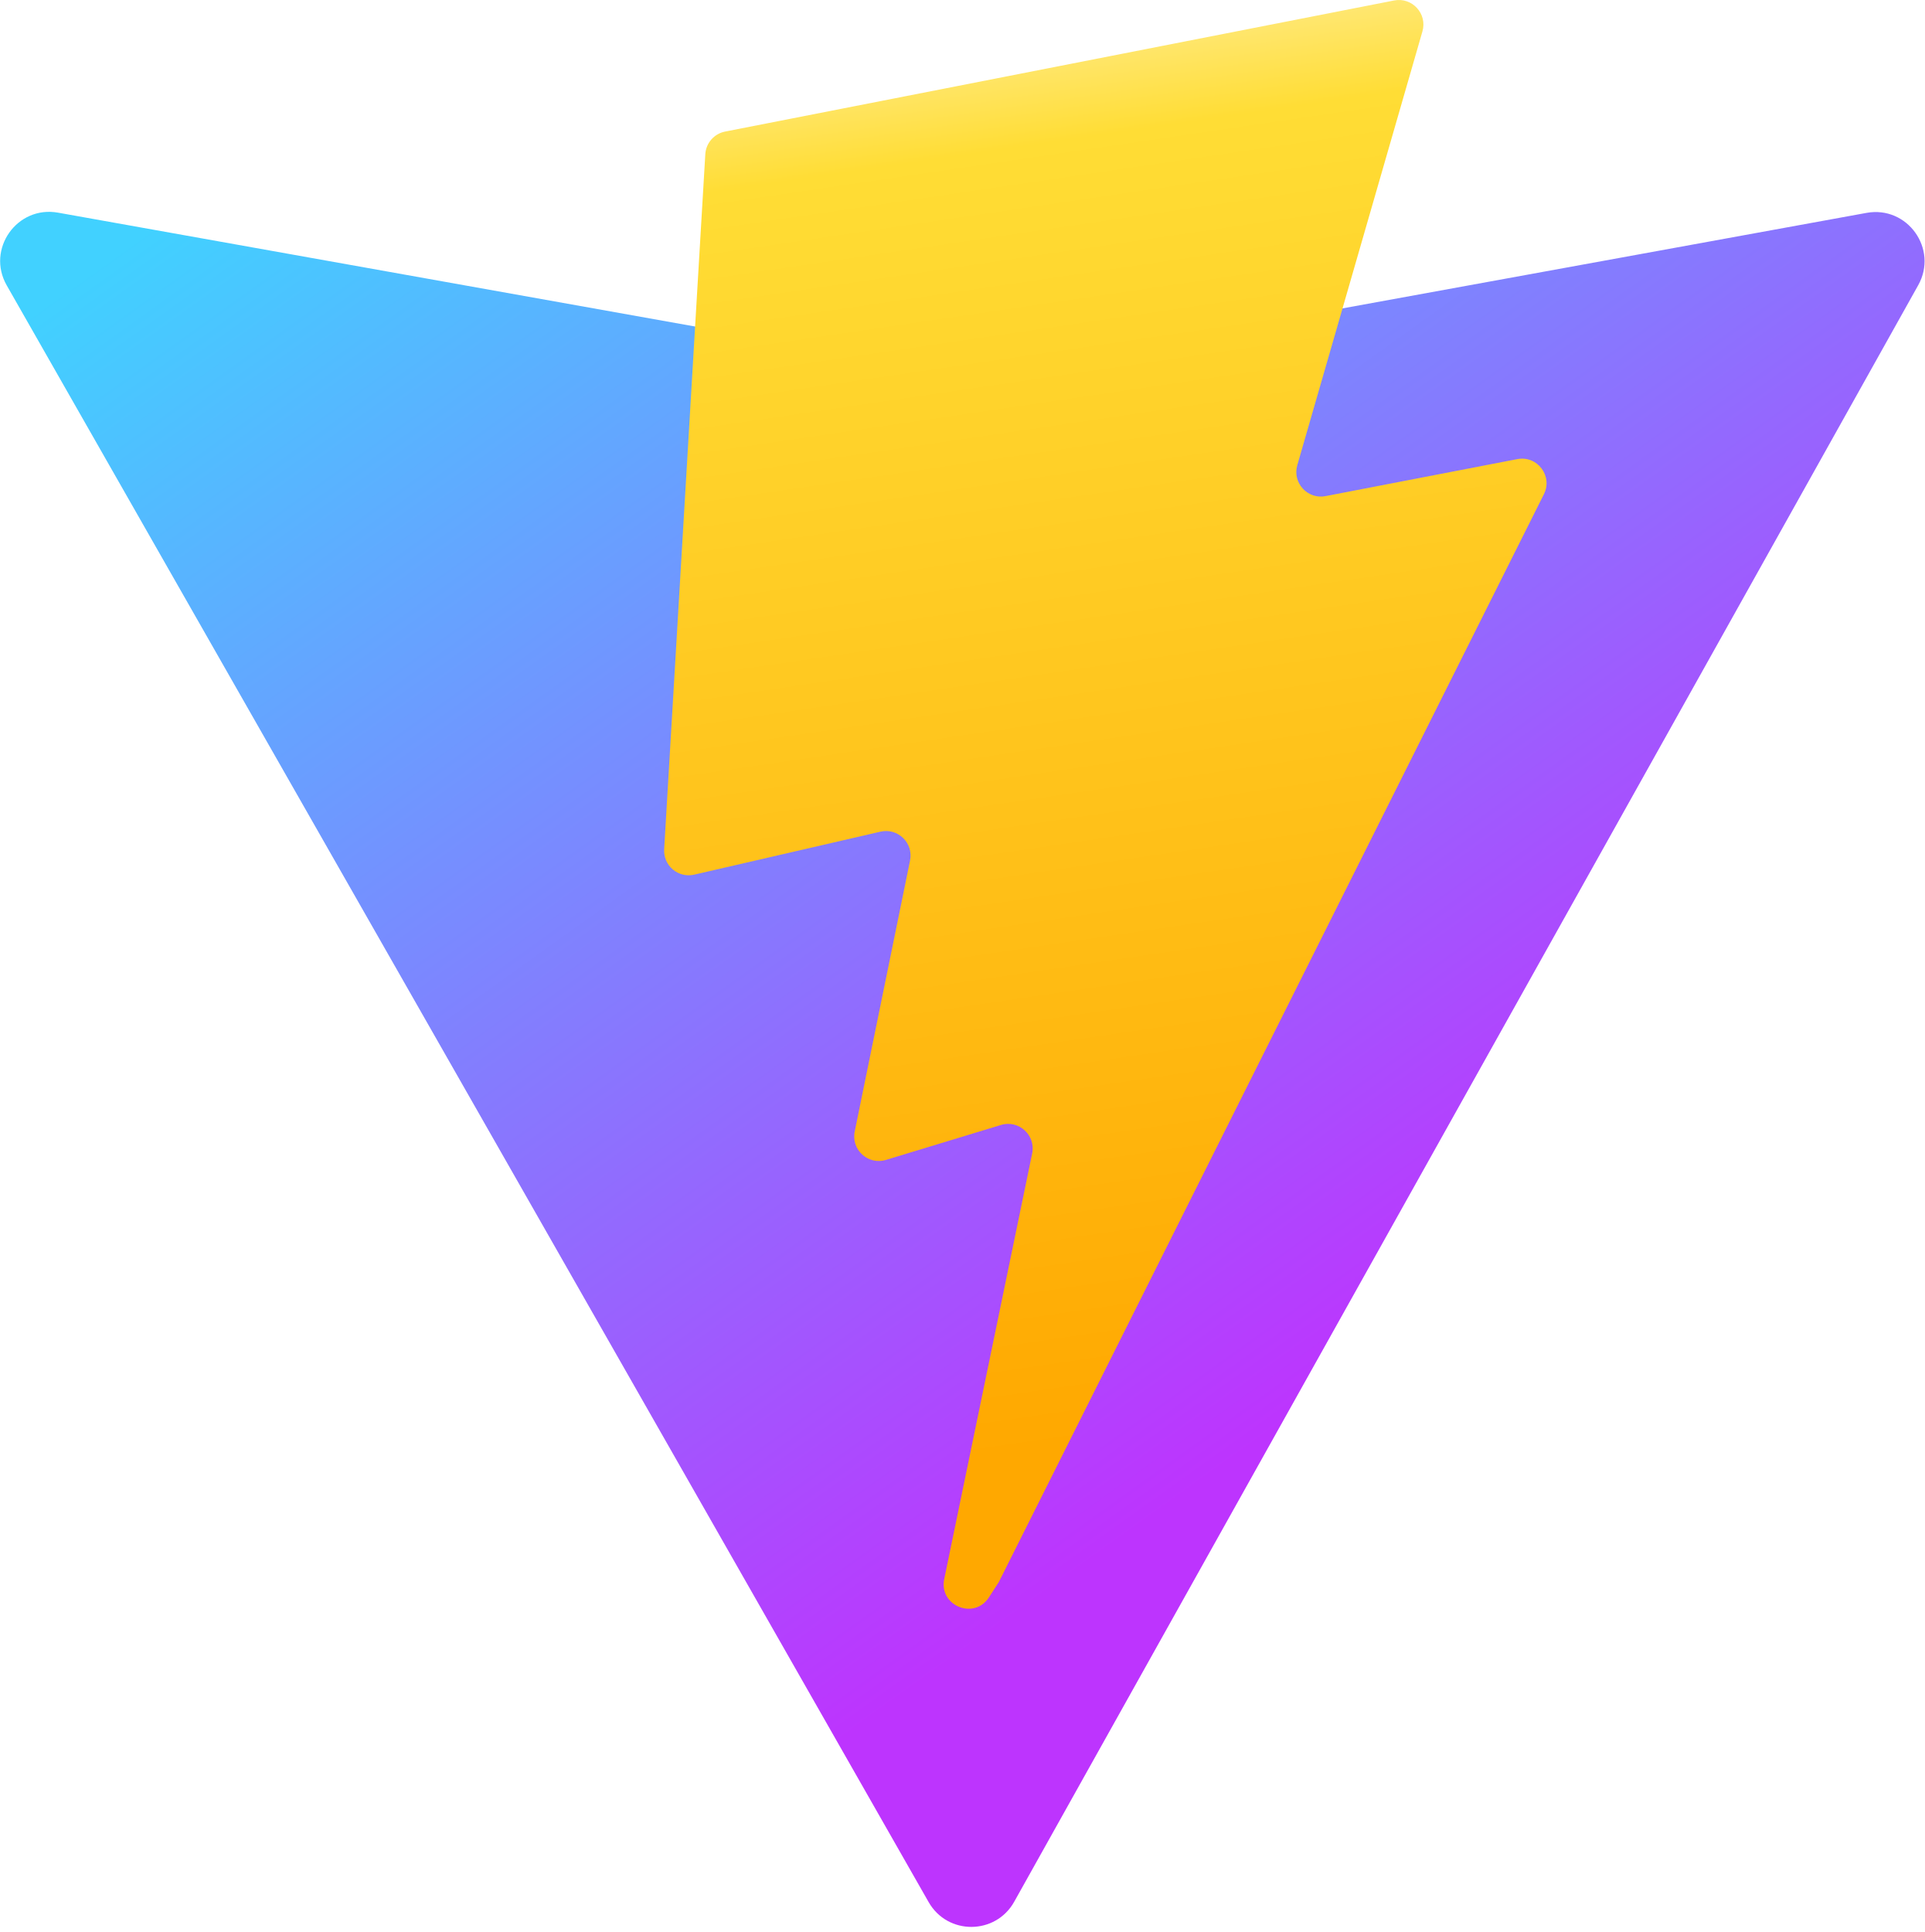
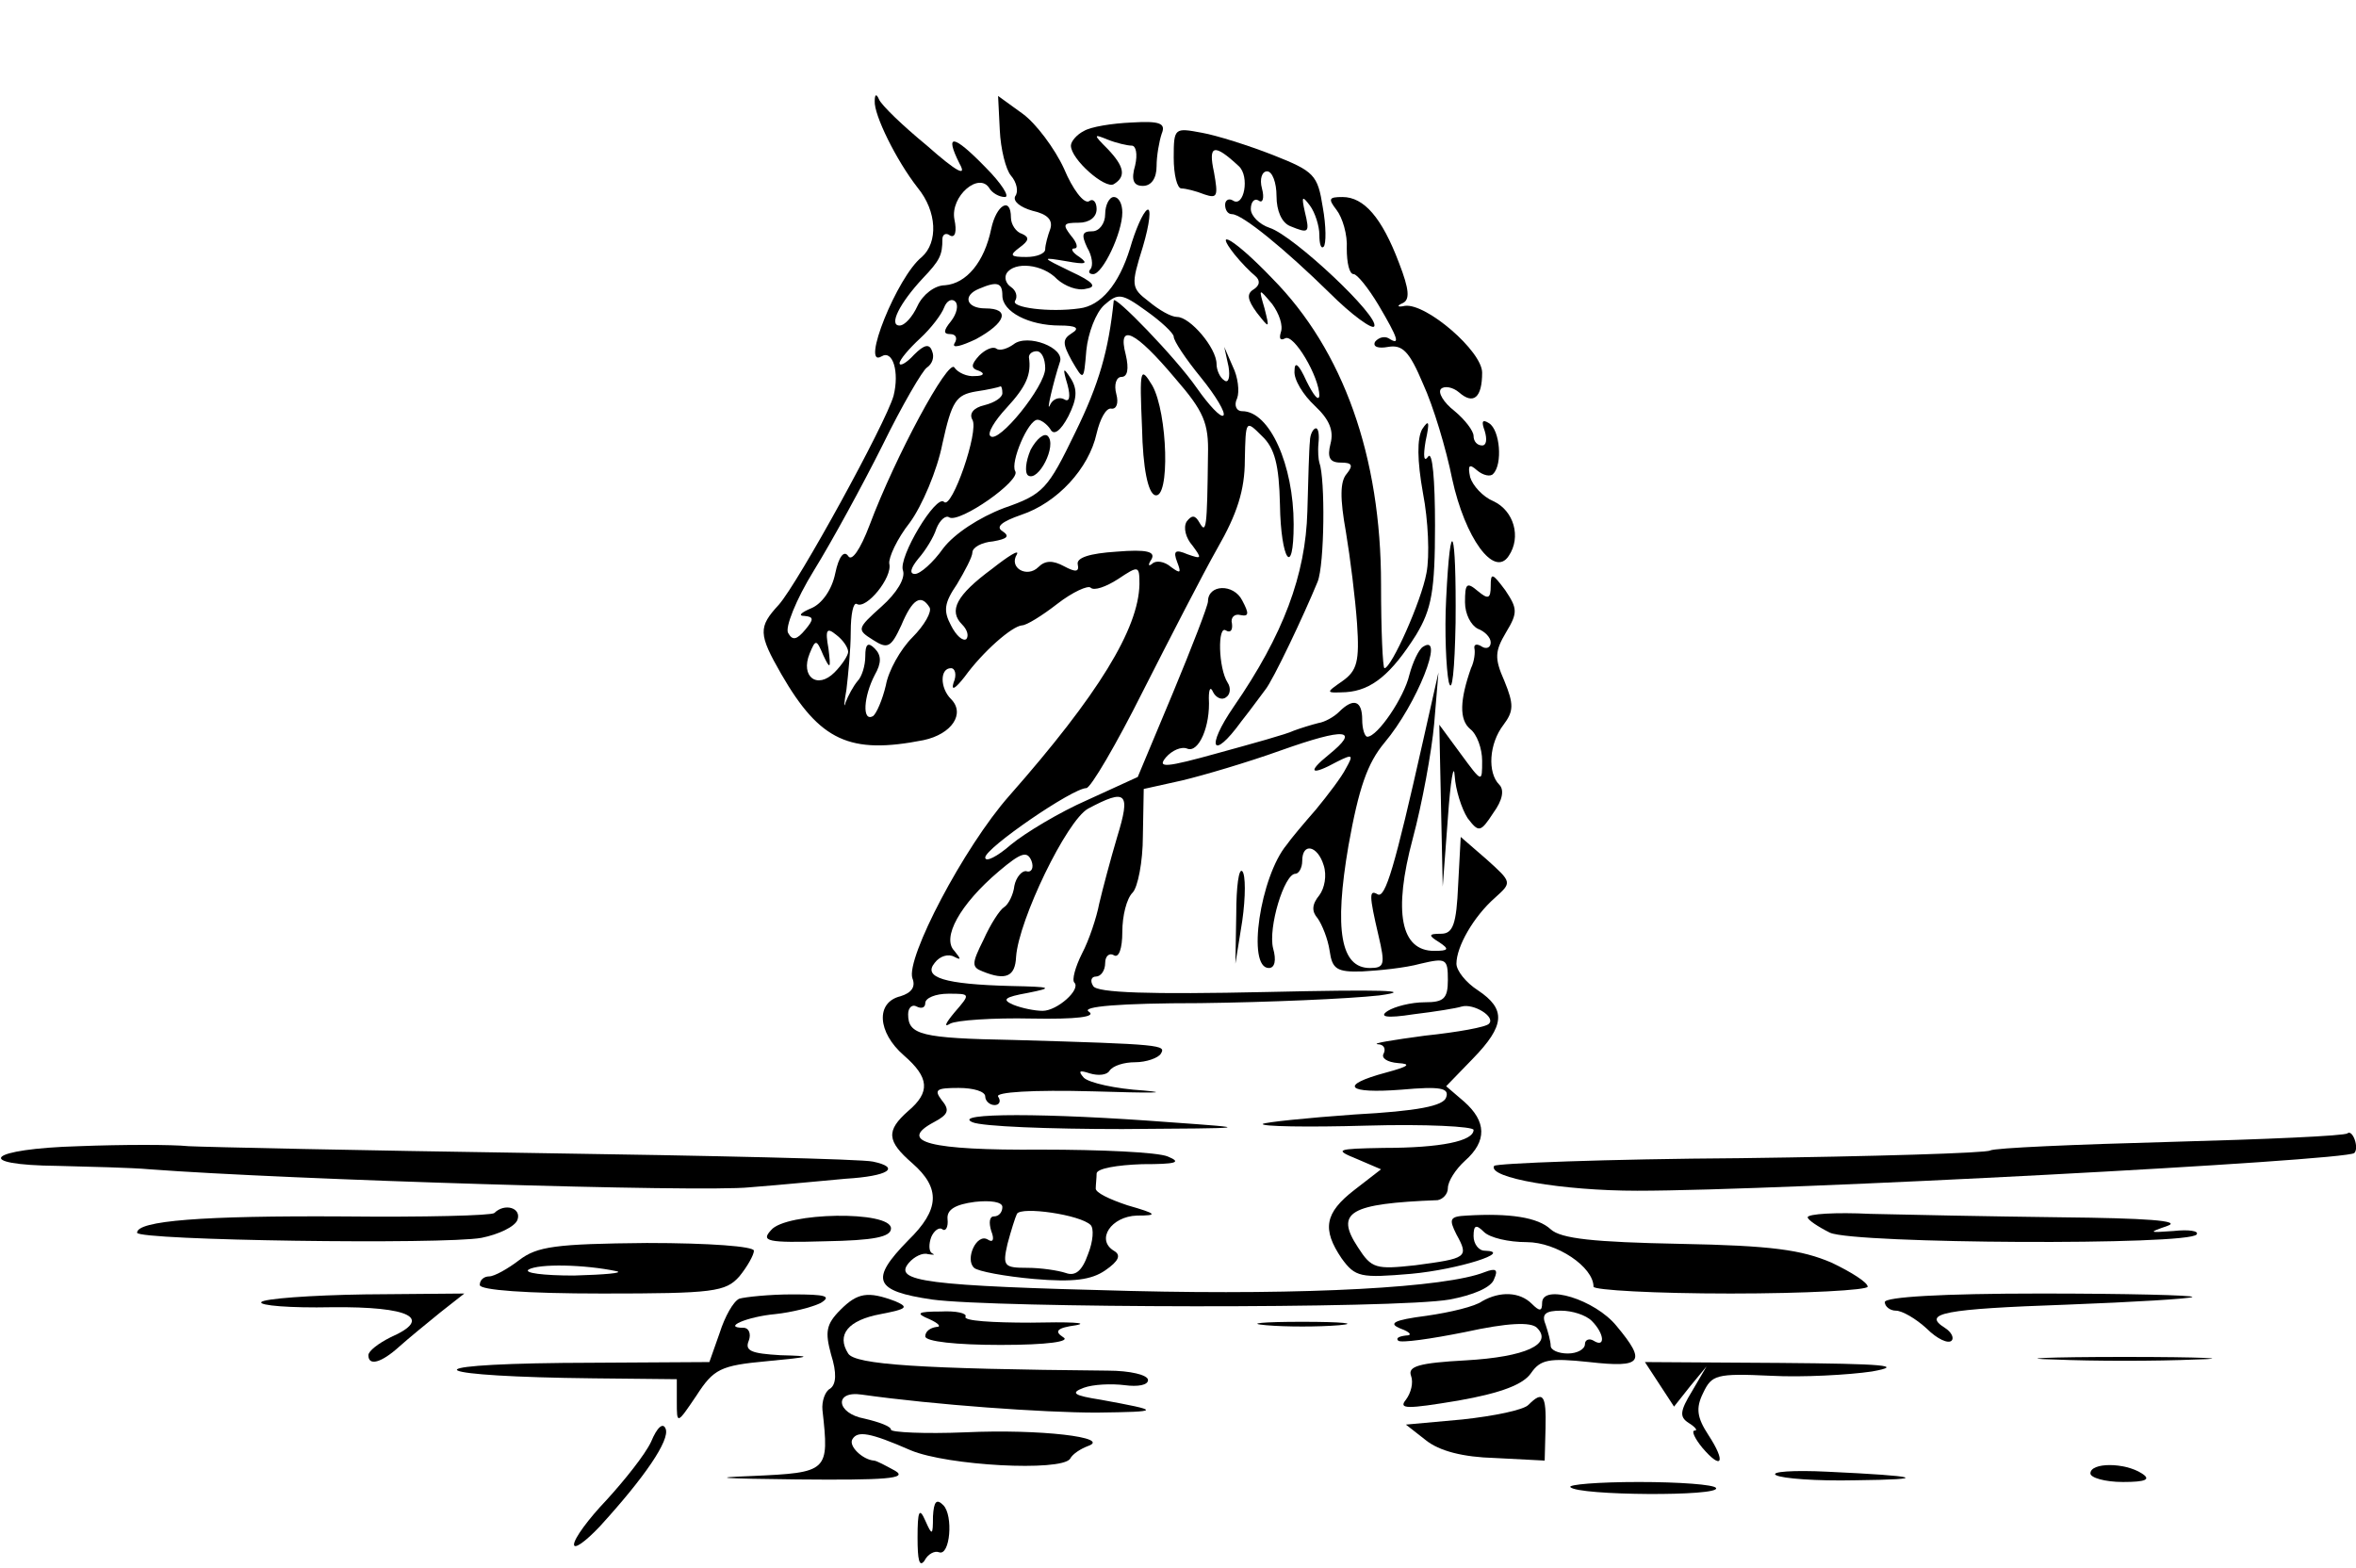
- <svg xmlns="http://www.w3.org/2000/svg" aria-hidden="true" role="img" class="iconify iconify--logos" width="31.88" height="32" preserveAspectRatio="xMidYMid meet" viewBox="0 0 256 257">
-   <defs>
-     <linearGradient id="IconifyId1813088fe1fbc01fb466" x1="-.828%" x2="57.636%" y1="7.652%" y2="78.411%">
-       <stop offset="0%" stop-color="#41D1FF" />
-       <stop offset="100%" stop-color="#BD34FE" />
-     </linearGradient>
-     <linearGradient id="IconifyId1813088fe1fbc01fb467" x1="43.376%" x2="50.316%" y1="2.242%" y2="89.03%">
-       <stop offset="0%" stop-color="#FFEA83" />
-       <stop offset="8.333%" stop-color="#FFDD35" />
-       <stop offset="100%" stop-color="#FFA800" />
-     </linearGradient>
-   </defs>
-   <path fill="url(#IconifyId1813088fe1fbc01fb466)" d="M255.153 37.938L134.897 252.976c-2.483 4.44-8.862 4.466-11.382.048L.875 37.958c-2.746-4.814 1.371-10.646 6.827-9.67l120.385 21.517a6.537 6.537 0 0 0 2.322-.004l117.867-21.483c5.438-.991 9.574 4.796 6.877 9.62Z" />
-   <path fill="url(#IconifyId1813088fe1fbc01fb467)" d="M185.432.063L96.44 17.501a3.268 3.268 0 0 0-2.634 3.014l-5.474 92.456a3.268 3.268 0 0 0 3.997 3.378l24.777-5.718c2.318-.535 4.413 1.507 3.936 3.838l-7.361 36.047c-.495 2.426 1.782 4.5 4.151 3.78l15.304-4.649c2.372-.72 4.652 1.36 4.15 3.788l-11.698 56.621c-.732 3.542 3.979 5.473 5.943 2.437l1.313-2.028l72.516-144.72c1.215-2.423-.88-5.186-3.54-4.672l-25.505 4.922c-2.396.462-4.435-1.77-3.759-4.114l16.646-57.705c.677-2.35-1.37-4.583-3.769-4.113Z" />
+ <svg xmlns="http://www.w3.org/2000/svg" version="1.0" width="275pt" height="183pt" viewBox="0 0 275 183" preserveAspectRatio="xMidYMid meet">
+   <g transform="translate(0,183) scale(0.1,-0.1)" fill="#000000" stroke="none">
+     <path d="M1021 1712 c-1 -16 25 -69 50 -101 23 -28 24 -64 5 -81 -29 -23 -72 -131 -47 -116 13 8 21 -18 14 -46 -9 -32 -111 -218 -134 -244 -24 -26 -24 -34 3 -81 45 -78 80 -94 166 -77 33 7 49 31 32 48 -13 13 -13 36 0 36 5 0 7 -8 3 -17 -3 -10 2 -7 13 7 21 29 55 59 67 60 5 0 23 11 41 25 18 14 36 22 39 19 4 -4 18 1 32 10 24 16 25 16 25 -6 -1 -52 -48 -129 -152 -247 -53 -60 -121 -190 -113 -213 4 -10 -1 -17 -14 -21 -29 -7 -27 -42 4 -69 30 -26 31 -43 5 -65 -26 -23 -25 -35 5 -61 33 -29 32 -54 -5 -90 -45 -46 -40 -59 28 -69 73 -10 542 -11 604 0 27 5 49 14 52 24 5 11 2 13 -11 8 -45 -18 -206 -27 -413 -22 -241 6 -278 11 -259 33 6 7 16 12 22 10 7 -1 9 -1 5 1 -4 2 -4 11 -1 19 3 7 9 12 13 9 4 -3 7 3 6 12 -1 11 9 17 32 20 18 2 32 0 32 -6 0 -6 -4 -11 -10 -11 -5 0 -6 -7 -3 -17 4 -10 2 -14 -4 -10 -13 8 -27 -23 -16 -33 4 -4 36 -10 70 -13 46 -4 67 -1 83 10 16 11 19 18 10 23 -21 13 -3 40 27 41 25 0 24 2 -11 12 -21 7 -38 15 -37 20 0 4 1 12 1 17 0 6 24 10 53 11 40 0 47 2 30 9 -12 5 -78 8 -148 8 -130 -1 -168 9 -125 32 17 9 19 14 9 26 -9 12 -6 14 20 14 17 0 31 -4 31 -10 0 -5 5 -10 11 -10 5 0 8 4 4 10 -3 5 39 8 112 6 65 -2 91 -2 58 1 -33 2 -64 9 -70 15 -7 8 -5 9 7 5 10 -3 20 -2 23 3 4 6 17 10 30 10 13 0 27 5 30 10 6 10 3 11 -172 16 -108 2 -123 6 -123 30 0 8 5 12 10 9 6 -3 10 -1 10 4 0 6 12 11 27 11 26 0 26 0 7 -22 -10 -12 -13 -18 -5 -13 7 4 50 7 95 6 53 -1 76 2 67 8 -10 6 36 10 130 10 79 1 173 5 209 9 44 6 1 7 -131 4 -137 -3 -199 -1 -203 7 -4 6 -2 11 3 11 6 0 11 7 11 16 0 8 5 12 10 9 6 -4 10 8 10 27 0 19 5 39 12 46 6 6 12 36 12 66 l1 55 45 10 c25 6 76 21 115 35 76 27 93 25 56 -5 -26 -21 -21 -25 10 -8 18 9 19 8 10 -8 -5 -10 -21 -31 -35 -48 -14 -16 -30 -35 -34 -41 -31 -37 -47 -144 -21 -144 7 0 9 9 5 23 -6 24 13 87 26 87 4 0 8 7 8 15 0 22 18 18 25 -5 4 -12 1 -27 -5 -35 -9 -11 -9 -19 -2 -27 5 -7 12 -24 14 -38 3 -21 8 -25 38 -24 19 1 50 4 68 9 30 7 32 6 32 -19 0 -22 -5 -26 -27 -26 -16 0 -35 -5 -43 -10 -11 -7 -2 -9 30 -4 25 3 50 7 56 9 14 4 40 -12 32 -20 -3 -4 -37 -10 -75 -14 -37 -5 -62 -9 -55 -10 7 0 10 -5 7 -11 -3 -5 4 -10 17 -11 16 -1 12 -4 -14 -11 -56 -15 -46 -25 18 -20 45 4 56 2 52 -9 -3 -10 -33 -16 -107 -20 -56 -4 -104 -9 -107 -11 -3 -3 52 -4 121 -2 69 2 125 -1 125 -5 0 -13 -38 -21 -105 -21 -56 -1 -58 -2 -31 -13 l28 -12 -31 -24 c-35 -27 -38 -46 -15 -80 16 -22 22 -23 81 -18 55 5 121 26 86 27 -7 0 -13 8 -13 17 0 13 3 14 12 5 7 -7 29 -12 50 -12 35 0 78 -29 78 -52 0 -4 72 -8 160 -8 88 0 160 4 160 8 0 5 -19 17 -42 28 -35 15 -70 20 -177 22 -101 2 -139 6 -151 17 -15 14 -48 19 -98 16 -20 -1 -21 -4 -12 -22 15 -27 12 -28 -48 -36 -46 -5 -51 -4 -67 21 -27 41 -10 51 93 55 6 1 12 7 12 14 0 8 9 22 20 32 26 23 25 46 -1 69 l-21 18 31 32 c38 39 39 58 6 80 -14 9 -25 23 -25 31 0 20 20 55 45 77 20 18 20 18 -10 45 l-30 26 -3 -56 c-2 -46 -6 -57 -20 -57 -15 0 -15 -2 -2 -10 12 -8 11 -10 -6 -10 -39 0 -48 45 -25 131 11 41 22 101 25 134 l5 60 -18 -80 c-33 -147 -44 -184 -53 -179 -10 6 -10 -1 1 -48 8 -34 7 -38 -10 -38 -34 0 -42 44 -25 143 12 67 22 96 42 120 38 45 71 129 45 112 -5 -3 -12 -18 -16 -33 -6 -26 -37 -72 -49 -72 -3 0 -6 9 -6 20 0 22 -10 26 -27 9 -6 -6 -17 -12 -24 -13 -8 -2 -21 -6 -29 -9 -8 -4 -48 -15 -88 -26 -61 -17 -72 -18 -61 -5 7 8 18 13 25 10 13 -5 27 26 25 59 0 11 2 14 5 7 3 -6 10 -10 15 -6 5 3 6 11 2 17 -11 17 -12 68 -2 61 5 -3 8 0 7 8 -2 7 3 12 10 10 10 -2 10 2 2 17 -10 20 -40 19 -40 -1 0 -5 -19 -54 -41 -107 l-41 -98 -59 -27 c-32 -14 -72 -38 -89 -52 -16 -14 -30 -21 -30 -15 0 11 102 81 118 81 5 0 35 51 66 113 31 61 70 137 87 167 23 40 32 68 32 103 1 47 1 47 20 28 15 -14 20 -34 21 -80 1 -65 16 -87 16 -23 0 69 -28 132 -60 132 -7 0 -10 7 -6 15 3 8 1 25 -5 37 l-10 23 5 -23 c2 -12 0 -20 -5 -16 -5 3 -9 12 -9 19 0 19 -31 55 -46 55 -7 0 -21 8 -33 18 -21 16 -21 19 -7 64 8 27 10 46 5 43 -5 -3 -14 -24 -20 -45 -13 -42 -34 -67 -59 -70 -35 -5 -81 1 -75 9 3 5 1 12 -5 16 -6 4 -8 11 -5 16 9 14 42 11 59 -7 9 -8 24 -14 34 -11 13 2 8 8 -18 20 -35 17 -35 17 -5 12 22 -4 26 -3 15 5 -8 5 -11 10 -6 10 5 0 3 7 -4 15 -10 13 -9 15 9 15 12 0 21 6 21 16 0 8 -4 13 -9 9 -6 -3 -19 14 -29 38 -11 24 -33 53 -48 64 l-29 21 2 -40 c1 -22 7 -46 13 -53 7 -8 9 -19 5 -24 -3 -6 6 -13 20 -17 18 -4 24 -11 21 -21 -3 -8 -6 -19 -6 -24 0 -5 -10 -9 -22 -9 -19 0 -20 2 -8 11 11 8 12 12 3 16 -7 2 -13 11 -13 19 0 25 -17 15 -23 -13 -8 -39 -29 -64 -54 -66 -12 0 -26 -11 -32 -24 -6 -13 -15 -23 -21 -23 -13 0 0 26 27 55 20 21 23 27 23 46 0 5 4 8 9 4 6 -3 8 5 5 19 -5 27 29 56 41 36 3 -5 11 -10 18 -10 6 0 -4 16 -23 35 -37 38 -48 40 -30 4 9 -16 -3 -10 -38 21 -28 23 -53 47 -56 54 -3 7 -5 6 -5 -2z m149 -227 c0 -19 31 -35 67 -35 19 0 24 -3 14 -9 -11 -7 -11 -12 0 -32 14 -24 14 -24 17 12 2 20 11 44 21 53 16 14 20 14 49 -7 17 -12 32 -26 32 -30 0 -5 14 -26 32 -48 17 -21 29 -41 26 -44 -3 -3 -17 12 -31 32 -25 36 -97 110 -97 102 -6 -58 -17 -97 -45 -154 -32 -66 -37 -72 -83 -88 -29 -11 -58 -30 -71 -47 -12 -17 -27 -30 -33 -30 -7 0 -5 7 4 18 8 9 18 25 21 35 4 10 11 16 15 13 12 -7 84 43 77 54 -6 10 15 60 26 60 4 0 11 -5 15 -11 4 -8 12 -2 21 15 10 20 11 31 3 44 -9 14 -10 13 -4 -7 4 -15 2 -21 -4 -17 -6 3 -13 0 -16 -6 -6 -14 4 28 11 49 7 17 -38 34 -54 21 -7 -5 -16 -8 -20 -5 -4 3 -13 -1 -20 -8 -10 -11 -10 -15 0 -18 7 -3 5 -6 -5 -6 -9 -1 -20 4 -24 10 -7 11 -69 -104 -99 -184 -11 -29 -21 -43 -25 -36 -5 7 -11 -1 -15 -20 -4 -20 -16 -36 -28 -41 -12 -5 -16 -9 -8 -9 11 -1 11 -4 1 -16 -10 -12 -15 -13 -20 -4 -4 6 9 39 30 73 21 34 57 100 80 146 23 47 47 88 52 91 6 4 9 12 6 19 -3 9 -9 8 -21 -4 -9 -10 -17 -14 -17 -10 0 4 11 17 24 29 13 12 25 28 28 36 3 8 9 11 13 7 4 -4 2 -14 -5 -23 -9 -11 -9 -15 -1 -15 7 0 9 -5 5 -11 -3 -6 8 -3 25 5 35 19 41 36 11 36 -22 0 -27 15 -7 23 21 9 27 7 27 -8z m202 -97 c33 -38 39 -52 38 -89 -1 -86 -2 -93 -10 -79 -5 9 -9 9 -15 1 -4 -7 -1 -19 7 -28 11 -15 11 -16 -6 -10 -14 6 -17 4 -12 -9 5 -13 4 -14 -7 -6 -8 7 -18 8 -22 4 -5 -4 -5 -1 -1 5 5 9 -5 12 -41 9 -31 -2 -47 -7 -45 -15 2 -9 -3 -9 -16 -2 -13 7 -22 7 -30 -1 -13 -13 -35 -1 -25 15 3 6 -10 -2 -29 -17 -42 -31 -51 -49 -35 -65 6 -6 8 -13 5 -17 -4 -3 -12 4 -18 16 -9 17 -8 26 7 48 9 15 18 32 18 37 0 6 11 12 24 13 17 3 20 6 11 12 -8 5 -1 11 22 19 42 14 79 54 88 95 4 17 11 30 17 29 6 -1 9 6 6 17 -3 11 0 20 6 20 7 0 9 9 5 26 -10 38 11 28 58 -28z m-152 12 c0 -21 -55 -89 -64 -79 -4 3 5 18 19 33 23 25 29 39 26 59 0 4 4 7 9 7 6 0 10 -9 10 -20z m-50 -29 c0 -5 -9 -11 -21 -14 -13 -3 -18 -10 -14 -17 8 -13 -24 -105 -33 -96 -9 10 -54 -65 -48 -80 3 -9 -7 -26 -25 -42 -29 -26 -29 -27 -10 -39 17 -11 21 -9 33 17 13 31 23 37 33 21 3 -5 -6 -21 -20 -35 -14 -14 -28 -39 -31 -56 -4 -17 -11 -33 -15 -36 -13 -7 -11 23 2 48 8 14 8 23 0 31 -8 8 -11 5 -11 -9 0 -11 -4 -24 -9 -29 -5 -6 -11 -17 -14 -25 -2 -8 -2 -1 1 15 2 17 5 47 5 67 0 21 3 35 7 33 11 -7 42 31 38 47 -1 7 9 29 24 48 14 19 32 61 38 92 11 50 16 57 39 61 14 2 27 5 29 6 1 0 2 -3 2 -8z m-180 -302 c0 -4 -7 -15 -16 -24 -20 -20 -40 -5 -29 22 7 17 8 17 16 -2 8 -17 9 -16 6 8 -4 22 -2 25 9 16 8 -6 14 -15 14 -20z m314 -216 c-8 -27 -17 -61 -21 -78 -3 -16 -12 -43 -20 -58 -8 -16 -12 -31 -9 -34 8 -8 -20 -33 -37 -33 -9 0 -24 3 -34 7 -14 6 -11 9 17 14 30 6 28 7 -20 8 -78 2 -103 10 -89 27 6 8 16 11 23 7 8 -4 8 -3 0 7 -15 15 6 54 52 93 26 22 33 24 38 12 3 -8 0 -14 -6 -12 -5 1 -12 -7 -14 -17 -1 -10 -7 -22 -12 -25 -5 -3 -16 -20 -24 -38 -14 -28 -14 -32 -1 -37 27 -11 38 -6 39 17 3 43 59 159 84 173 45 24 50 19 34 -33z m-31 -453 c4 -4 3 -19 -3 -34 -7 -20 -15 -26 -26 -22 -9 3 -29 6 -45 6 -27 0 -29 2 -23 28 4 15 9 31 11 35 5 9 74 -1 86 -13z" />
+     <path d="M1203 1305 c-6 -14 -7 -27 -3 -30 12 -8 34 35 23 46 -4 4 -13 -3 -20 -16z" />
+     <path d="M1333 1331 c1 -48 7 -76 15 -79 18 -6 15 96 -3 128 -14 23 -15 20 -12 -49z" />
+     <path d="M1265 1677 c-8 -4 -15 -12 -15 -17 0 -16 40 -51 50 -45 15 9 12 21 -7 41 -17 17 -17 18 0 11 10 -4 23 -7 28 -7 5 0 7 -10 4 -23 -5 -17 -2 -24 9 -24 10 0 16 9 16 23 0 12 3 29 6 38 5 12 -2 15 -35 13 -23 -1 -48 -5 -56 -10z" />
+     <path d="M1370 1646 c0 -20 4 -36 9 -36 5 0 17 -3 27 -7 15 -5 16 -2 11 26 -7 32 0 34 29 7 13 -12 6 -49 -7 -40 -5 3 -9 0 -9 -5 0 -6 3 -11 8 -11 12 0 62 -41 114 -92 26 -26 50 -43 52 -39 7 11 -94 106 -122 115 -12 4 -22 14 -22 22 0 8 4 13 9 10 5 -4 7 3 4 14 -3 11 0 20 6 20 6 0 11 -13 11 -29 0 -17 6 -31 16 -35 22 -9 23 -8 17 17 -4 18 -3 19 6 7 6 -8 11 -24 11 -34 0 -11 2 -17 5 -14 3 3 3 24 -1 46 -6 38 -10 42 -58 61 -28 11 -66 23 -83 26 -32 6 -33 6 -33 -29z" />
+     <path d="M1290 1580 c0 -11 -7 -20 -15 -20 -12 0 -13 -4 -6 -19 6 -10 7 -21 4 -25 -3 -3 -2 -6 3 -6 11 0 34 48 34 72 0 10 -4 18 -10 18 -5 0 -10 -9 -10 -20z" />
+     <path d="M1560 1585 c7 -9 13 -29 12 -45 0 -17 3 -30 8 -30 4 0 17 -16 29 -36 23 -39 26 -48 12 -39 -5 3 -12 1 -16 -4 -3 -6 4 -8 15 -6 17 3 25 -5 41 -43 12 -26 27 -76 34 -111 15 -69 49 -116 66 -90 15 22 6 53 -18 64 -12 5 -24 18 -27 28 -3 14 -1 16 8 8 7 -6 16 -8 19 -4 11 11 8 51 -5 59 -8 5 -9 2 -5 -9 3 -10 2 -17 -3 -17 -6 0 -10 5 -10 11 0 6 -10 19 -22 29 -13 10 -20 22 -16 26 4 4 14 2 21 -4 17 -15 27 -6 27 23 0 25 -65 81 -90 78 -9 -2 -10 0 -3 3 9 4 8 16 -4 47 -20 53 -41 77 -66 77 -16 0 -17 -2 -7 -15z" />
+     <path d="M1441 1533 c8 -10 19 -21 24 -25 6 -5 6 -11 -2 -16 -8 -5 -7 -12 4 -27 15 -19 15 -19 9 5 -7 24 -7 24 9 5 8 -11 13 -25 10 -33 -2 -7 -1 -10 5 -7 10 6 40 -45 40 -67 -1 -7 -7 1 -15 17 -9 20 -14 24 -14 12 -1 -10 10 -28 24 -41 17 -16 22 -29 18 -44 -4 -16 -1 -22 12 -22 13 0 15 -3 7 -13 -8 -9 -8 -29 -1 -68 5 -30 11 -78 13 -107 3 -44 0 -55 -17 -67 -20 -14 -20 -14 4 -13 30 2 53 21 82 67 18 30 22 51 22 128 0 53 -3 87 -8 80 -5 -7 -6 0 -3 18 5 23 4 26 -4 14 -6 -11 -6 -36 1 -75 6 -31 8 -73 4 -93 -6 -33 -41 -111 -49 -111 -2 0 -4 44 -4 98 0 149 -44 273 -127 357 -43 45 -70 61 -44 28z" />
+     <path d="M1529 1315 c-1 -8 -2 -45 -3 -82 -2 -74 -28 -144 -86 -228 -33 -48 -25 -64 9 -17 12 15 24 32 28 37 9 11 45 87 61 126 8 20 9 120 2 139 -1 3 -2 13 -1 23 1 9 0 17 -3 17 -3 0 -7 -7 -7 -15z" />
+     <path d="M1688 1131 c-2 -38 0 -82 3 -97 4 -16 7 15 8 69 1 112 -6 130 -11 28z" />
+     <path d="M1740 1146 c0 -15 -3 -16 -15 -6 -13 11 -15 9 -15 -13 0 -14 7 -27 15 -31 8 -3 15 -10 15 -16 0 -6 -5 -8 -10 -5 -6 4 -10 3 -9 -2 1 -4 0 -15 -4 -23 -13 -37 -14 -60 -1 -71 8 -6 14 -23 14 -37 0 -26 0 -26 -25 8 l-25 34 2 -95 2 -94 6 80 c3 44 7 66 8 49 1 -16 8 -38 15 -49 13 -17 15 -17 30 6 11 15 13 27 7 33 -14 14 -12 48 5 70 12 16 12 24 1 51 -12 27 -11 35 2 57 14 23 13 28 -1 49 -15 20 -17 21 -17 5z" />
+     <path d="M1443 763 l-1 -58 8 50 c4 28 4 54 0 58 -4 4 -7 -18 -7 -50z" />
+     <path d="M1135 520 c11 -5 90 -8 175 -8 153 1 153 1 55 8 -144 11 -255 11 -230 0z" />
+     <path d="M2740 507 c-3 -3 -96 -7 -207 -10 -111 -3 -205 -7 -210 -10 -4 -3 -136 -7 -292 -9 -155 -1 -285 -6 -287 -9 -8 -14 80 -29 167 -29 168 0 827 35 837 44 6 6 -2 28 -8 23z" />
+     <path d="M92 492 c-106 -3 -126 -22 -24 -23 37 -1 85 -2 107 -4 159 -12 644 -27 700 -21 39 3 89 8 112 10 50 3 65 13 32 20 -13 3 -190 7 -394 10 -203 3 -386 7 -405 8 -19 2 -77 2 -128 0z" />
+     <path d="M577 414 c-3 -3 -82 -5 -176 -4 -165 1 -241 -5 -241 -19 0 -9 358 -14 402 -6 20 4 39 13 42 21 5 14 -15 20 -27 8z" />
+     <path d="M2110 409 c0 -3 12 -11 26 -18 29 -13 420 -15 428 -2 3 4 -9 6 -27 4 -29 -2 -30 -2 -7 6 17 6 -25 9 -125 10 -82 1 -183 3 -222 4 -40 2 -73 0 -73 -4z" />
+     <path d="M900 394 c-12 -13 -5 -15 63 -13 57 1 77 5 77 15 0 21 -123 19 -140 -2z" />
+     <path d="M606 359 c-13 -10 -29 -19 -35 -19 -6 0 -11 -4 -11 -10 0 -6 54 -10 143 -10 130 0 144 2 160 20 9 11 17 25 17 30 0 5 -51 9 -125 9 -107 -1 -128 -4 -149 -20z m114 -13 c8 -2 -14 -4 -50 -5 -36 0 -59 3 -53 7 12 7 65 6 103 -2z" />
+     <path d="M305 310 c-3 -4 34 -7 82 -6 92 1 119 -13 69 -35 -14 -7 -26 -16 -26 -21 0 -13 15 -9 36 10 10 9 32 27 48 40 l28 22 -116 -1 c-64 -1 -118 -5 -121 -9z" />
+     <path d="M863 314 c-7 -3 -17 -21 -23 -40 l-12 -34 -171 -1 c-184 -2 -155 -16 36 -18 l97 -1 0 -26 c0 -27 0 -27 23 7 20 31 28 35 82 40 53 5 55 6 16 7 -34 2 -42 5 -37 17 3 8 0 15 -6 15 -26 0 4 13 37 16 19 2 43 8 53 13 13 8 6 10 -33 10 -27 0 -55 -3 -62 -5z" />
+     <path d="M981 301 c-17 -17 -18 -26 -11 -52 7 -22 6 -35 -1 -40 -6 -3 -10 -15 -9 -25 8 -72 7 -73 -82 -77 -53 -2 -34 -3 52 -4 104 -1 130 1 115 10 -11 6 -22 12 -25 12 -13 1 -30 17 -25 25 6 10 20 8 68 -13 43 -18 175 -25 186 -10 3 6 13 12 21 15 28 10 -56 20 -143 16 -48 -2 -87 0 -87 3 0 4 -14 9 -31 13 -33 6 -36 33 -3 28 85 -12 212 -21 274 -21 76 1 76 2 5 15 -32 5 -36 8 -20 14 11 4 32 5 48 3 15 -2 27 0 27 6 0 6 -21 11 -47 11 -219 2 -295 7 -303 20 -14 22 0 39 38 46 31 6 33 8 17 15 -32 12 -44 10 -64 -10z" />
+     <path d="M1730 311 c-8 -6 -37 -13 -65 -17 -39 -5 -45 -9 -30 -15 11 -4 14 -8 6 -8 -8 -1 -12 -3 -9 -6 3 -3 38 2 78 10 50 11 77 12 84 5 19 -19 -13 -34 -83 -38 -55 -3 -68 -7 -64 -18 3 -8 0 -20 -6 -28 -9 -11 1 -11 61 -1 51 9 76 19 85 32 11 16 21 18 68 13 62 -7 67 0 32 42 -25 31 -87 50 -87 27 0 -10 -3 -10 -12 -1 -14 14 -37 15 -58 3z m128 -23 c15 -15 16 -32 2 -23 -5 3 -10 1 -10 -4 0 -6 -9 -11 -20 -11 -11 0 -20 4 -20 9 0 5 -3 16 -6 25 -5 12 0 16 18 16 13 0 29 -5 36 -12z" />
+     <path d="M2200 310 c0 -5 6 -10 13 -10 7 0 23 -9 36 -21 12 -12 25 -18 29 -14 3 3 0 10 -8 15 -27 17 -1 22 142 27 79 3 145 7 147 9 2 2 -77 4 -177 4 -115 0 -182 -4 -182 -10z" />
+     <path d="M1085 290 c11 -5 14 -9 8 -9 -7 -1 -13 -5 -13 -11 0 -6 36 -10 88 -10 55 0 82 4 73 9 -11 7 -7 11 15 14 16 3 -8 4 -53 3 -44 0 -79 2 -76 7 2 4 -11 7 -29 6 -27 0 -30 -2 -13 -9z" />
+     <path d="M1478 283 c23 -2 61 -2 85 0 23 2 4 4 -43 4 -47 0 -66 -2 -42 -4z" />
+     <path d="M2398 243 c45 -2 119 -2 165 0 45 1 8 3 -83 3 -91 0 -128 -2 -82 -3z" />
+     <path d="M1937 214 l17 -26 19 24 19 23 -17 -29 c-14 -23 -15 -30 -4 -37 8 -5 11 -9 7 -9 -4 0 0 -9 9 -20 23 -27 28 -17 7 15 -13 20 -15 31 -6 49 10 21 15 23 79 20 37 -2 91 1 118 5 39 7 14 9 -108 10 l-157 1 17 -26z" />
+     <path d="M1784 190 c-6 -6 -40 -13 -77 -17 l-66 -6 23 -18 c16 -13 44 -20 81 -21 l58 -3 1 38 c1 39 -3 44 -20 27z" />
+     <path d="M760 147 c-7 -15 -31 -45 -52 -68 -21 -22 -38 -45 -38 -52 0 -6 13 3 30 21 53 58 82 101 77 114 -3 8 -10 2 -17 -15z" />
+     <path d="M2073 108 c7 -4 48 -7 92 -6 90 1 76 5 -32 10 -40 2 -67 0 -60 -4z" />
+     <path d="M2440 110 c0 -5 17 -10 38 -10 27 0 33 3 22 10 -20 13 -60 13 -60 0z" />
+     <path d="M1833 94 c9 -10 176 -11 170 -1 -2 4 -43 7 -90 7 -48 0 -83 -3 -80 -6z" />
+     <path d="M1089 60 c0 -23 -1 -23 -9 -5 -7 16 -9 11 -9 -20 0 -26 2 -35 8 -27 4 8 12 12 17 10 13 -5 17 43 5 55 -8 8 -11 4 -12 -13z" />
+   </g>
</svg>
